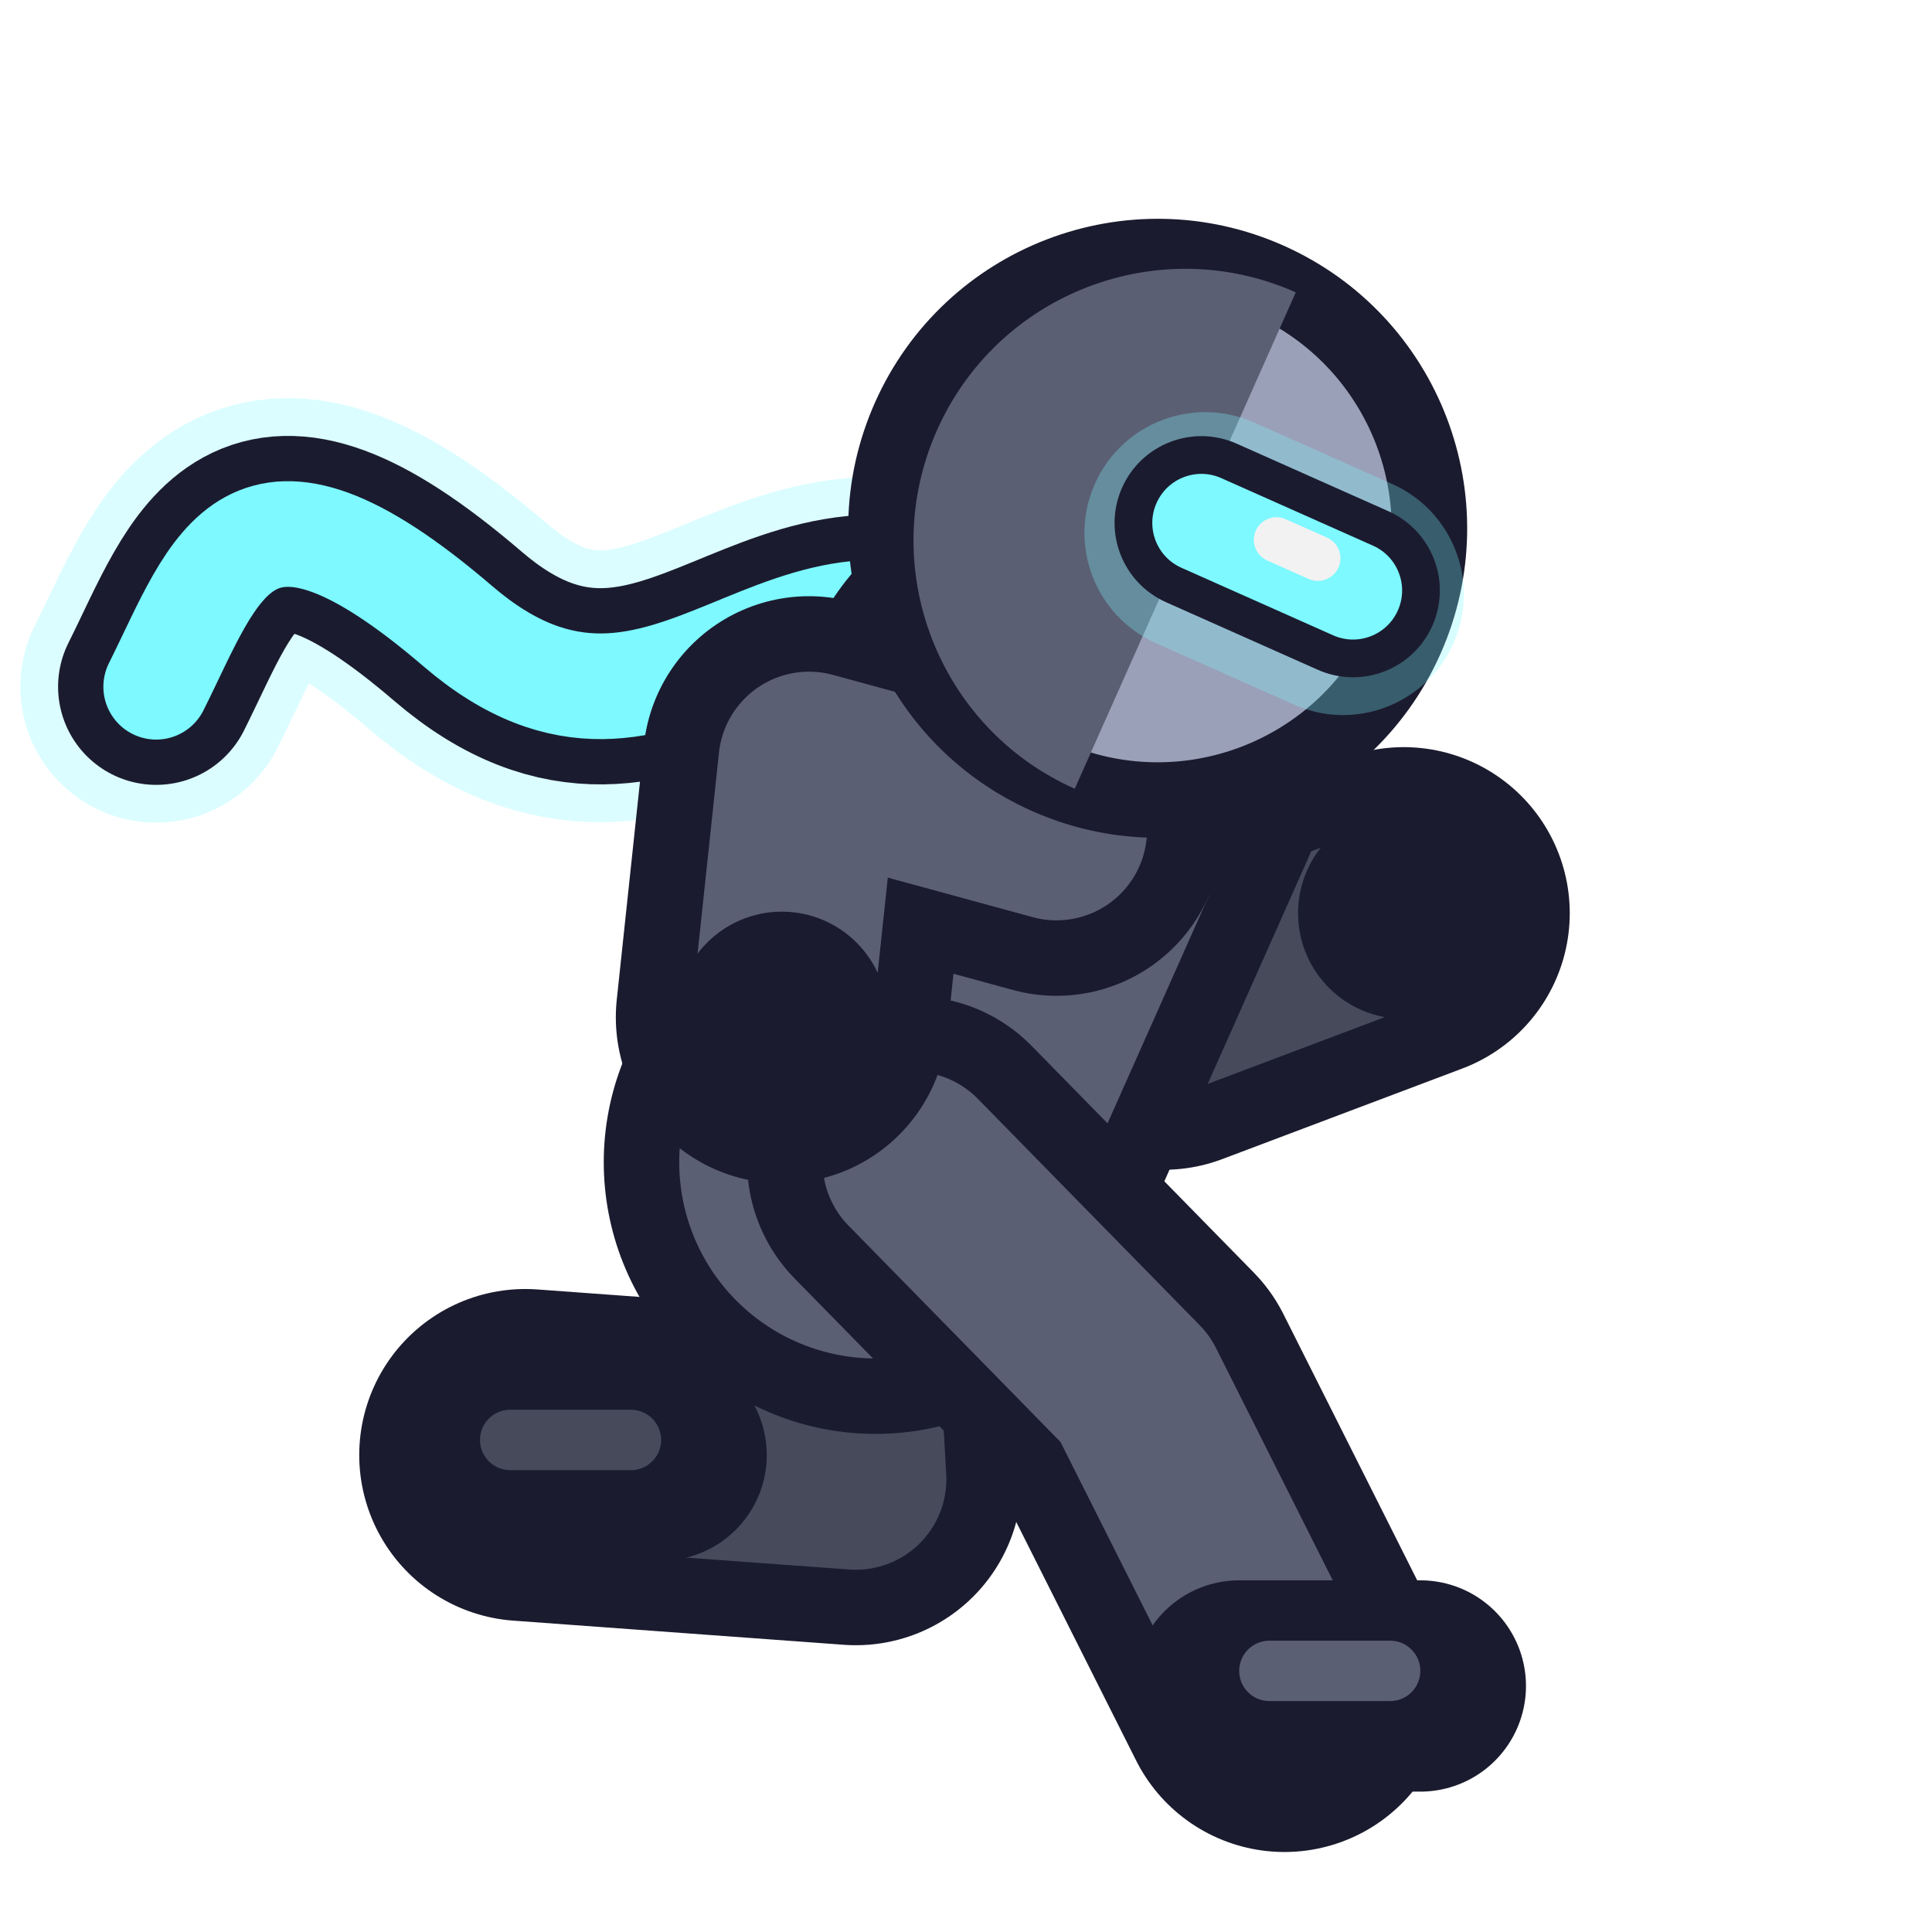
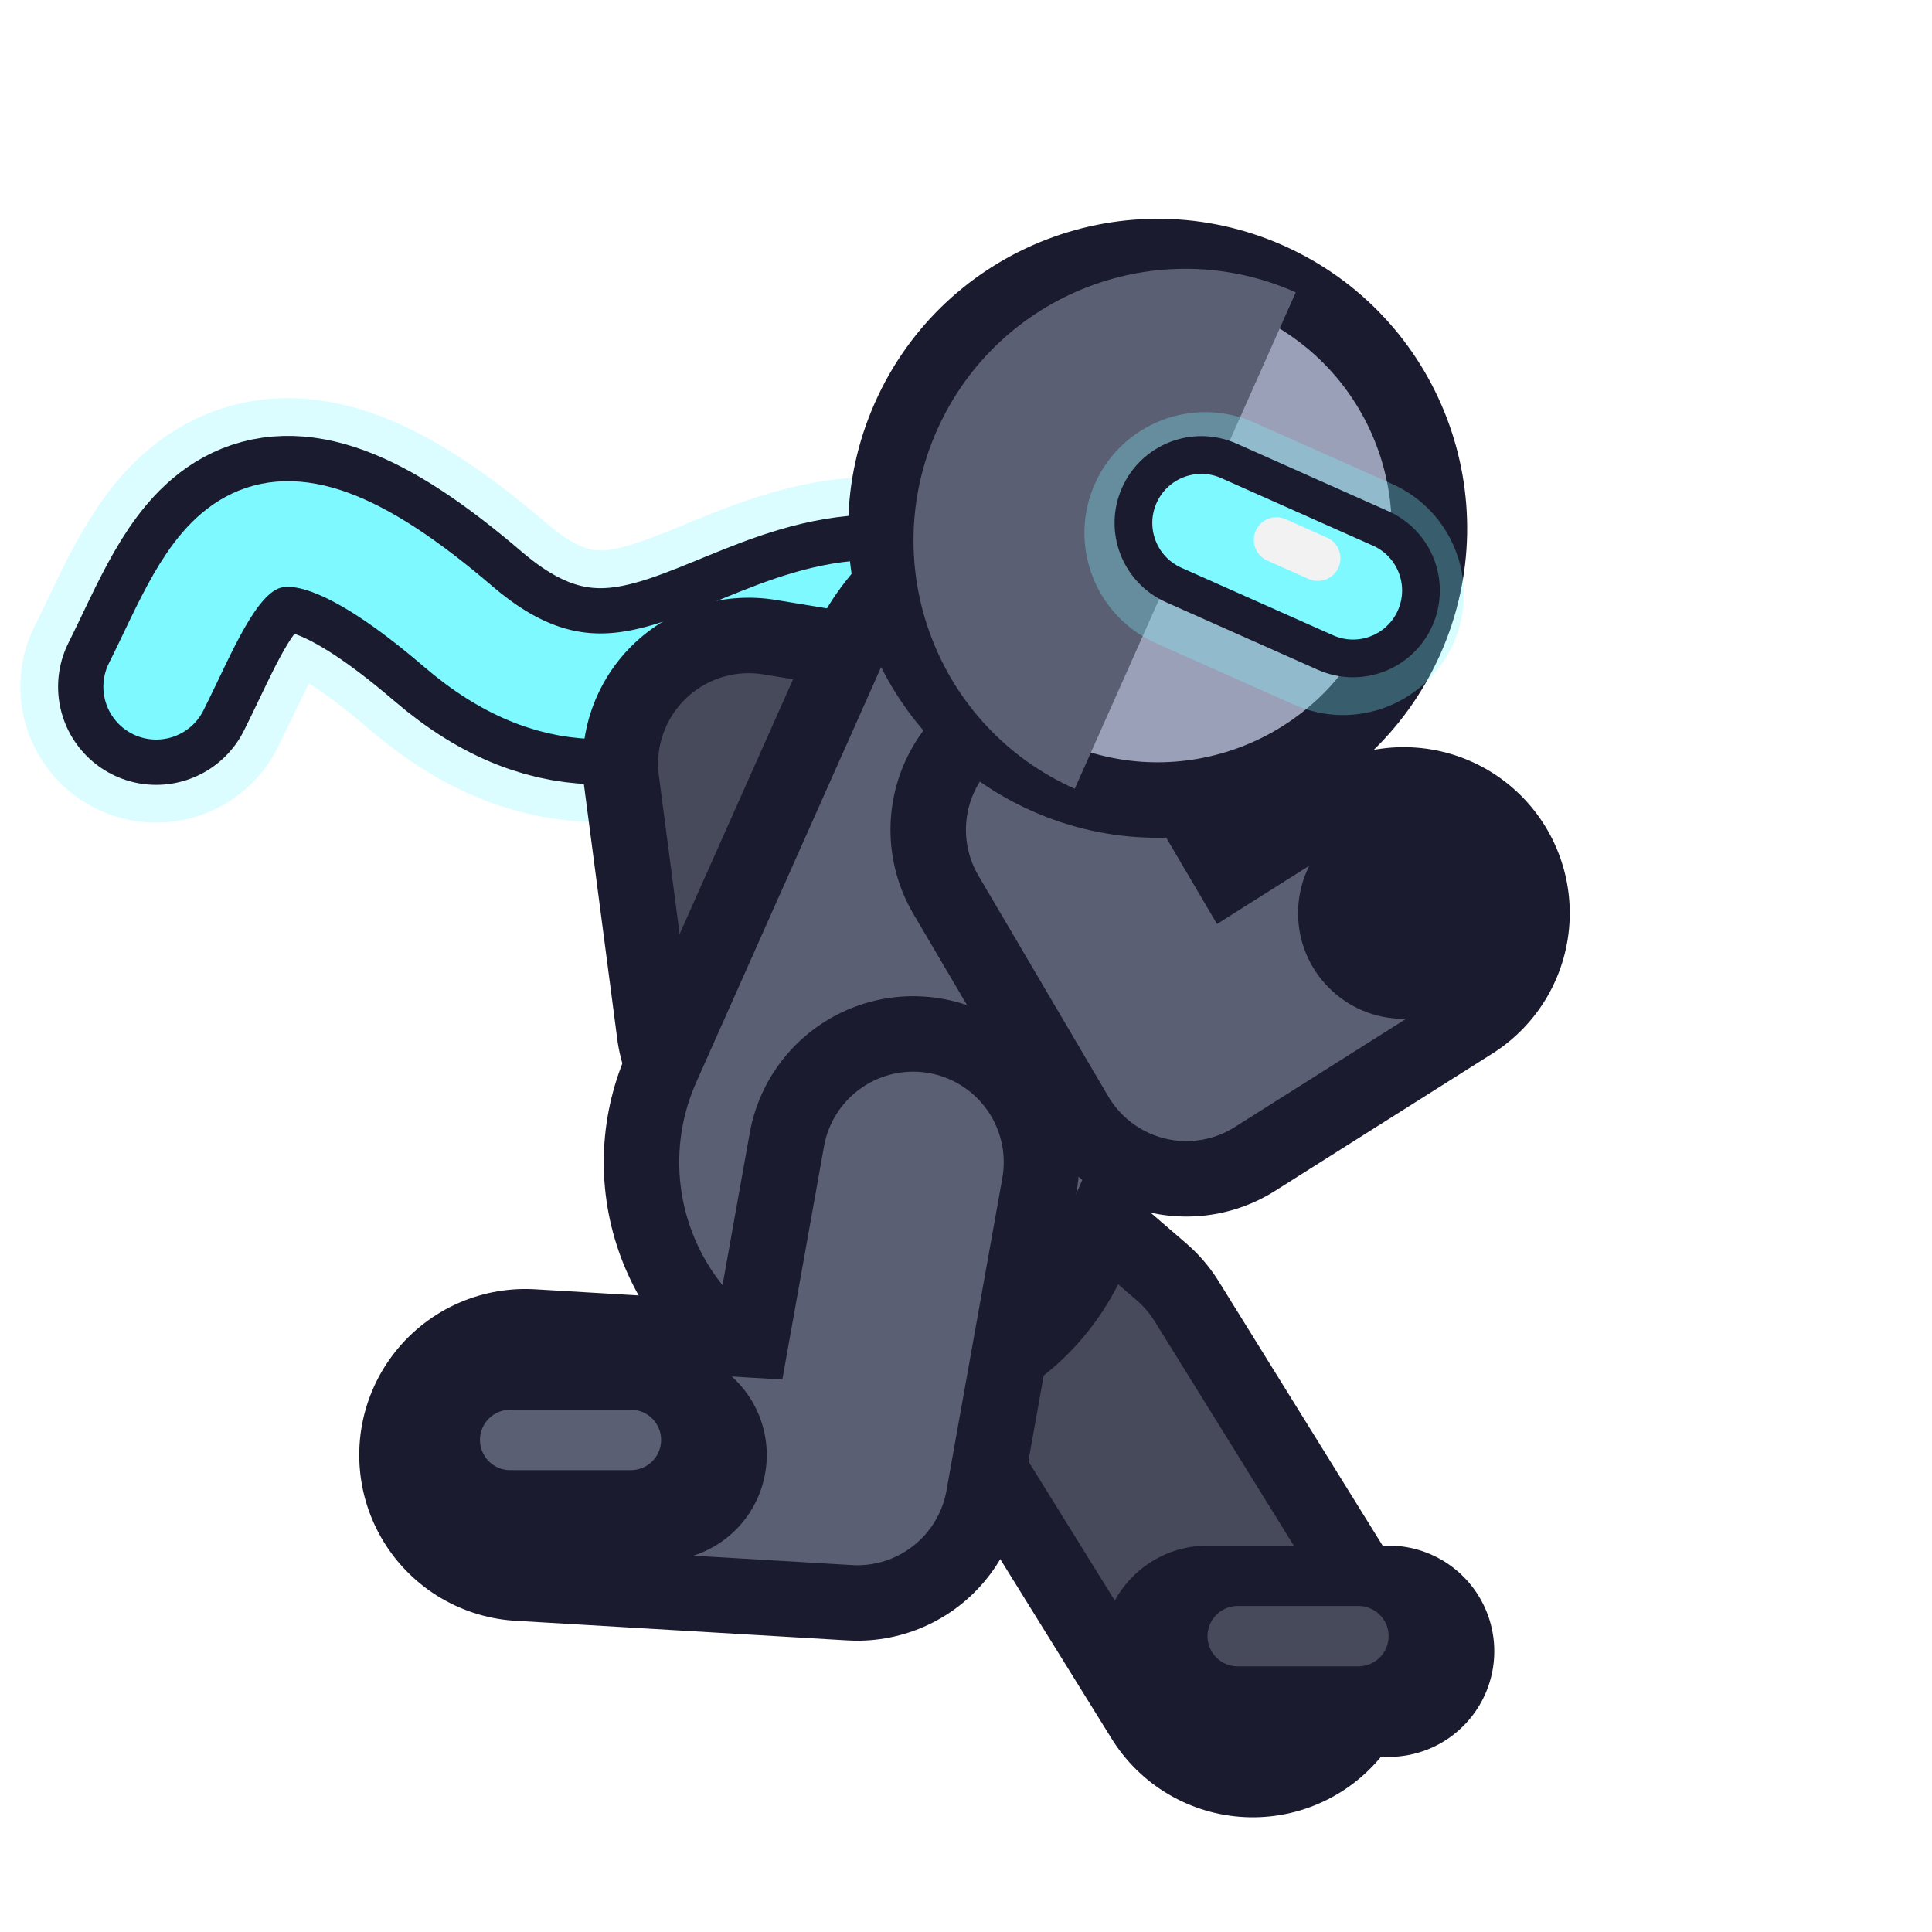
<svg xmlns="http://www.w3.org/2000/svg" width="128" height="128" viewBox="0 0 128 128">
  <g fill="none" stroke-linecap="round" stroke-linejoin="round">
    <path d="M66.348 43.499 C 52.348 33.499, 44.348 53.499, 30.348 41.499 S 14.348 37.499, 10.348 45.499" stroke="#7df9ff" stroke-width="18" opacity="0.28" />
    <path d="M66.348 43.499 C 52.348 33.499, 44.348 53.499, 30.348 41.499 S 14.348 37.499, 10.348 45.499" stroke="#1b1b2f" stroke-width="13" />
    <path d="M66.348 43.499 C 52.348 33.499, 44.348 53.499, 30.348 41.499 S 14.348 37.499, 10.348 45.499" stroke="#7df9ff" stroke-width="7" />
-     <polyline points="66.341,53.348 77.1,66.5 93,60.5" stroke="#1b1b2f" stroke-width="22" />
-     <polyline points="66.341,53.348 77.1,66.5 93,60.5" stroke="#474a5b" stroke-width="12" />
-     <circle cx="93" cy="60.5" r="7" fill="#1b1b2f" />
-     <polyline points="55.5,77 56.7,98 34.8,96.4" stroke="#1b1b2f" stroke-width="22" />
-     <polyline points="55.5,77 56.7,98 34.8,96.4" stroke="#474a5b" stroke-width="12" />
-     <line x1="31.8" y1="96.4" x2="43.8" y2="96.4" stroke="#1b1b2f" stroke-width="14" />
-     <line x1="33.8" y1="95.4" x2="41.8" y2="95.4" stroke="#474a5b" stroke-width="4" />
+     <polyline points="66.341,53.348 49.6,50.6 51.8,67.4" stroke="#1b1b2f" stroke-width="22" />
+     <polyline points="66.341,53.348 49.6,50.6 51.8,67.4" stroke="#474a5b" stroke-width="12" />
+     <circle cx="51.8" cy="67.4" r="7" fill="#1b1b2f" />
+     <polyline points="55.5,77 71.4,90.7 83,109.4" stroke="#1b1b2f" stroke-width="22" />
+     <polyline points="55.5,77 71.4,90.7 83,109.4" stroke="#474a5b" stroke-width="12" />
+     <line x1="80" y1="109.4" x2="92" y2="109.4" stroke="#1b1b2f" stroke-width="14" />
+     <line x1="82" y1="108.4" x2="90" y2="108.4" stroke="#474a5b" stroke-width="4" />
    <polyline points="70.2,49.6 58,77" stroke="#1b1b2f" stroke-width="36" />
    <polyline points="70.2,49.6 58,77" stroke="#5b5f73" stroke-width="26" />
    <circle cx="74.9" cy="53.9" r="6" fill="#7df9ff" stroke="#1b1b2f" stroke-width="3" />
-     <polyline points="60.5,77 75.2,92 85.1,111.7" stroke="#1b1b2f" stroke-width="22" />
-     <polyline points="60.5,77 75.2,92 85.1,111.7" stroke="#5b5f73" stroke-width="12" />
-     <line x1="82.1" y1="111.7" x2="94.1" y2="111.7" stroke="#1b1b2f" stroke-width="14" />
-     <line x1="84.1" y1="110.7" x2="92.1" y2="110.7" stroke="#5b5f73" stroke-width="4" />
-     <polyline points="69.996,54.975 53.6,50.5 51.8,67.4" stroke="#1b1b2f" stroke-width="22" />
-     <polyline points="69.996,54.975 53.6,50.5 51.8,67.4" stroke="#5b5f73" stroke-width="12" />
-     <circle cx="51.8" cy="67.4" r="7" fill="#1b1b2f" />
+     <polyline points="60.5,77 56.8,97.7 34.8,96.4" stroke="#1b1b2f" stroke-width="22" />
+     <polyline points="60.5,77 56.8,97.7 34.8,96.4" stroke="#5b5f73" stroke-width="12" />
+     <line x1="31.8" y1="96.4" x2="43.8" y2="96.4" stroke="#1b1b2f" stroke-width="14" />
+     <line x1="33.8" y1="95.4" x2="41.8" y2="95.4" stroke="#5b5f73" stroke-width="4" />
+     <polyline points="69.996,54.975 78.6,69.6 93,60.5" stroke="#1b1b2f" stroke-width="22" />
+     <polyline points="69.996,54.975 78.6,69.6 93,60.5" stroke="#5b5f73" stroke-width="12" />
+     <circle cx="93" cy="60.5" r="7" fill="#1b1b2f" />
    <g transform="rotate(24 76.7 35)">
      <circle cx="76.7" cy="35" r="18" fill="#9aa0b8" stroke="#1b1b2f" stroke-width="5" />
      <path d="M78.7 17 A 18 18 0 0 0 78.7 53 Z" fill="#5b5f73" />
      <rect x="71.7" y="26" width="26" height="16" rx="8" fill="#7df9ff" opacity="0.3" />
      <rect x="74.7" y="29" width="20" height="9" rx="4.5" fill="#7df9ff" stroke="#1b1b2f" stroke-width="2.5" />
      <rect x="82.7" y="31" width="6" height="3" rx="1.5" fill="#f2f2f2" />
    </g>
  </g>
</svg>
